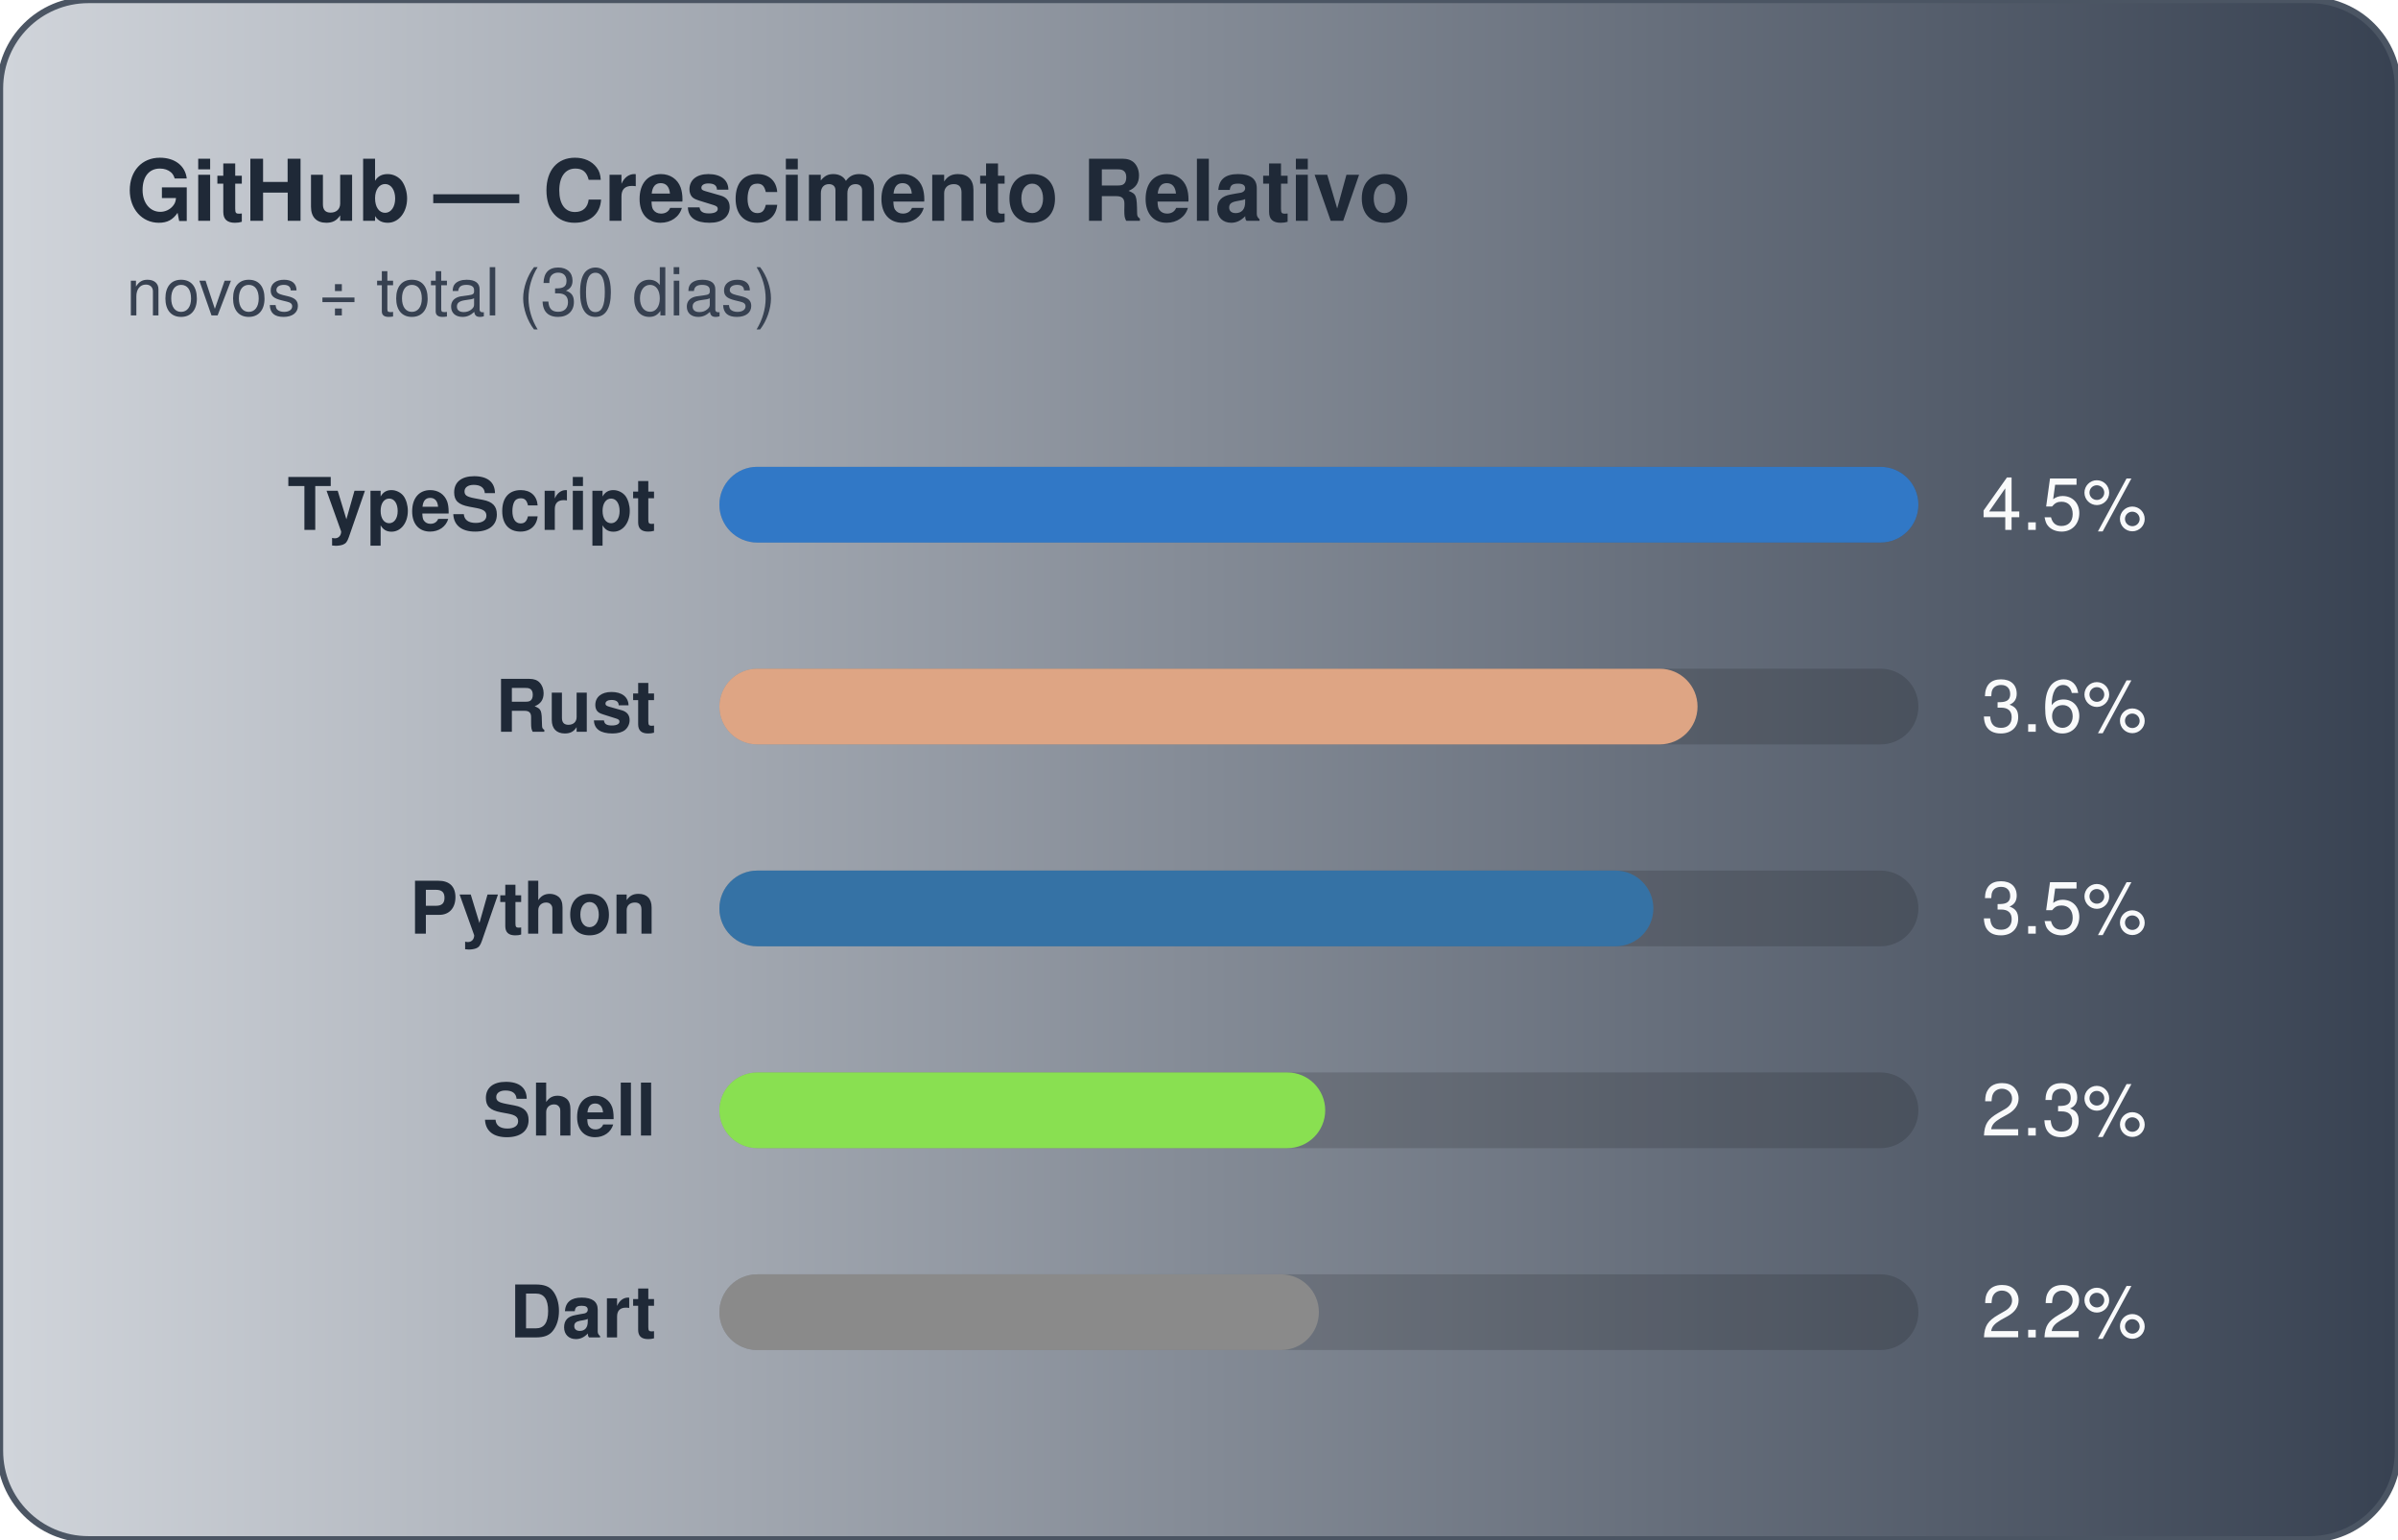
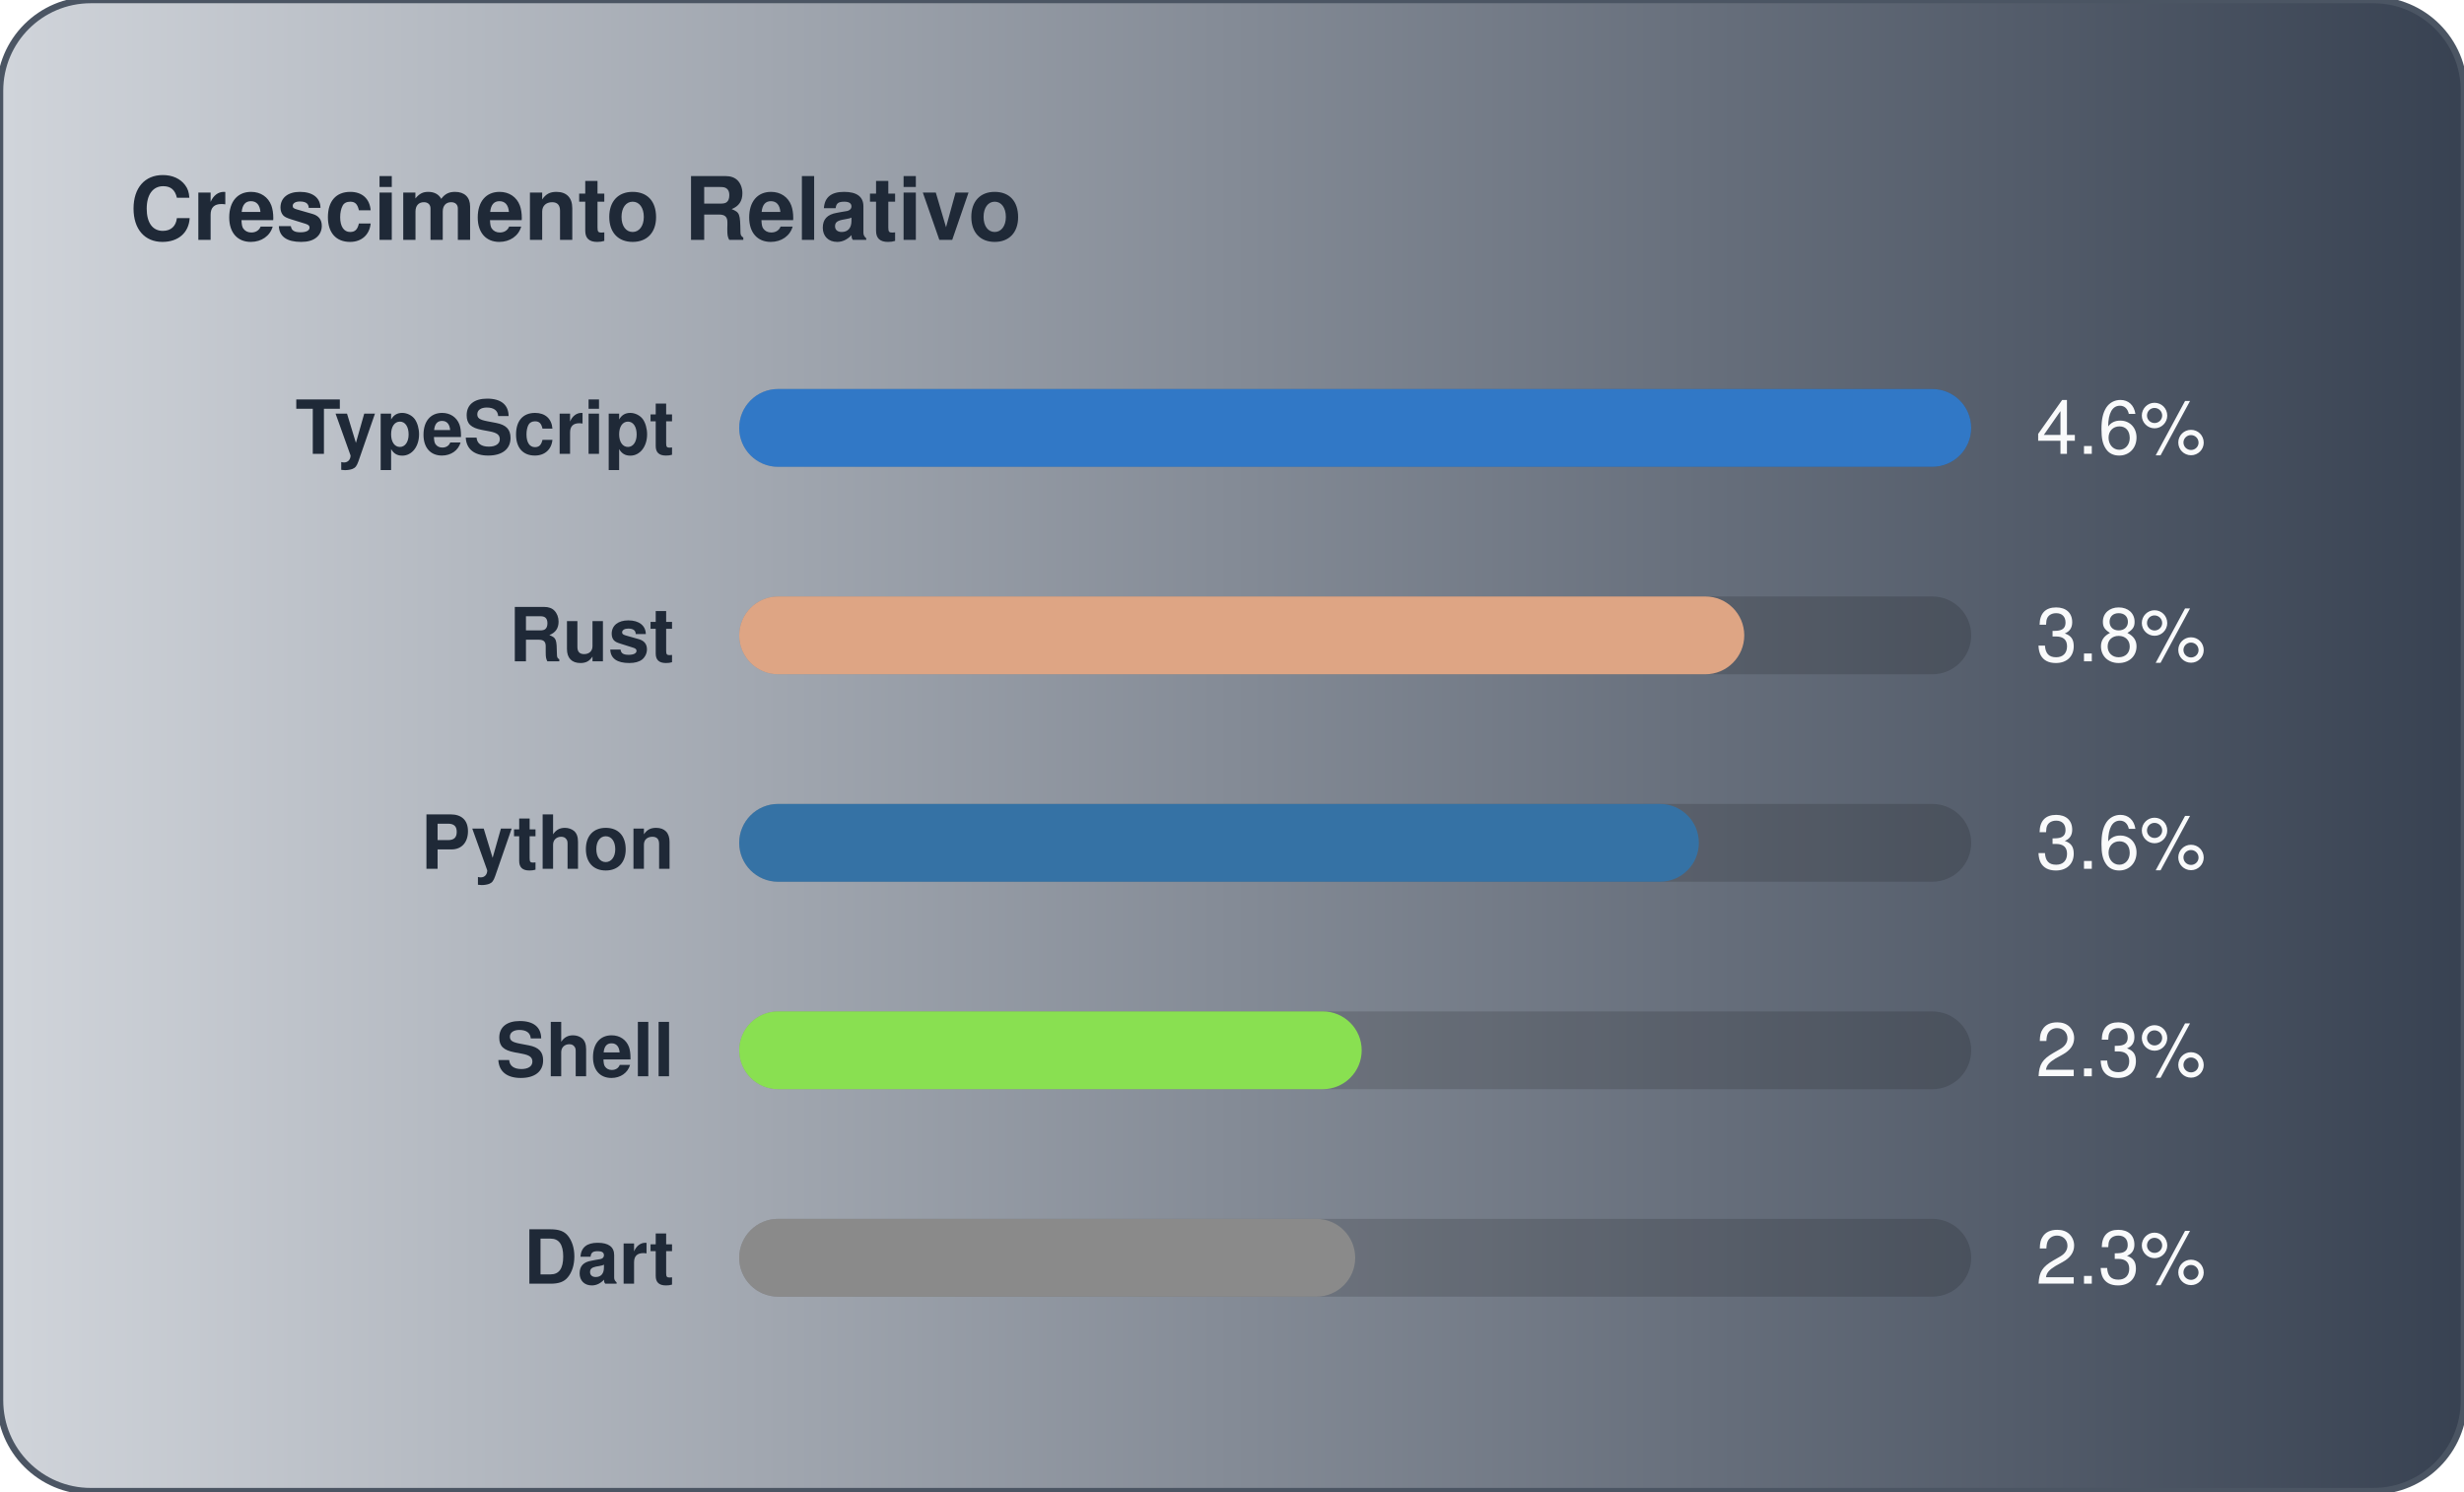
- <svg xmlns="http://www.w3.org/2000/svg" width="380" height="244" viewBox="0 0 380 244" role="img" aria-label="GitHub — Crescimento Relativo (novos ÷ total (30 dias))">
+ <svg xmlns="http://www.w3.org/2000/svg" width="380" height="230" viewBox="0 0 380 230" role="img" aria-label="Crescimento Relativo">
  <defs>
    <linearGradient id="gradGithubGrowth" x1="0%" y1="0%" x2="100%" y2="0%">
      <stop offset="0%" stop-color="#D1D5DB" />
      <stop offset="100%" stop-color="#374151" />
    </linearGradient>
  </defs>
  <style>
    text { font-family: -apple-system, BlinkMacSystemFont, "Segoe UI", Helvetica, Arial, sans-serif; font-size: 11.5px; }
    .card { fill: url(#gradGithubGrowth); stroke: #4b5563; stroke-width: 1; }
    .title { fill: #1f2937; font-weight: 700; font-size: 13.5px; }
-     .subtitle { fill: #374151; font-size: 10.5px; }
    .lbl { fill: #1f2937; font-weight: 600; }
    .val { fill: #f9fafb; }
    .track { fill: rgba(0,0,0,0.15); }
  </style>
-   <rect x="0" y="0" width="380" height="244" rx="14" class="card" />
-   <text x="20" y="35" class="title">GitHub — Crescimento Relativo</text>
-   <text x="20" y="50" class="subtitle">novos ÷ total (30 dias)</text>
-   <text x="104" y="84.0" text-anchor="end" class="lbl">TypeScript</text>
-   <rect x="114" y="74.0" width="190" height="12" rx="6" class="track" />
-   <rect x="114" y="74.0" width="190" height="12" rx="6" fill="#3178c6" />
-   <text x="314" y="84.0" class="val">4.5%</text>
-   <text x="104" y="116.0" text-anchor="end" class="lbl">Rust</text>
-   <rect x="114" y="106.0" width="190" height="12" rx="6" class="track" />
-   <rect x="114" y="106.0" width="155" height="12" rx="6" fill="#dea584" />
-   <text x="314" y="116.0" class="val">3.6%</text>
-   <text x="104" y="148.0" text-anchor="end" class="lbl">Python</text>
-   <rect x="114" y="138.0" width="190" height="12" rx="6" class="track" />
-   <rect x="114" y="138.0" width="148" height="12" rx="6" fill="#3572A5" />
-   <text x="314" y="148.0" class="val">3.5%</text>
-   <text x="104" y="180.0" text-anchor="end" class="lbl">Shell</text>
-   <rect x="114" y="170.0" width="190" height="12" rx="6" class="track" />
-   <rect x="114" y="170.0" width="96" height="12" rx="6" fill="#89e051" />
-   <text x="314" y="180.0" class="val">2.3%</text>
-   <text x="104" y="212.0" text-anchor="end" class="lbl">Dart</text>
-   <rect x="114" y="202.0" width="190" height="12" rx="6" class="track" />
-   <rect x="114" y="202.0" width="95" height="12" rx="6" fill="#8a8a8a" />
-   <text x="314" y="212.0" class="val">2.2%</text>
+   <rect x="0" y="0" width="380" height="230" rx="14" class="card" />
+   <text x="20" y="37" class="title">Crescimento Relativo</text>
+   <text x="104" y="70.0" text-anchor="end" class="lbl">TypeScript</text>
+   <rect x="114" y="60.0" width="190" height="12" rx="6" class="track" />
+   <rect x="114" y="60.0" width="190" height="12" rx="6" fill="#3178c6" />
+   <text x="314" y="70.0" class="val">4.6%</text>
+   <text x="104" y="102.0" text-anchor="end" class="lbl">Rust</text>
+   <rect x="114" y="92.0" width="190" height="12" rx="6" class="track" />
+   <rect x="114" y="92.0" width="155" height="12" rx="6" fill="#dea584" />
+   <text x="314" y="102.0" class="val">3.8%</text>
+   <text x="104" y="134.0" text-anchor="end" class="lbl">Python</text>
+   <rect x="114" y="124.0" width="190" height="12" rx="6" class="track" />
+   <rect x="114" y="124.0" width="148" height="12" rx="6" fill="#3572A5" />
+   <text x="314" y="134.0" class="val">3.6%</text>
+   <text x="104" y="166.0" text-anchor="end" class="lbl">Shell</text>
+   <rect x="114" y="156.0" width="190" height="12" rx="6" class="track" />
+   <rect x="114" y="156.0" width="96" height="12" rx="6" fill="#89e051" />
+   <text x="314" y="166.0" class="val">2.3%</text>
+   <text x="104" y="198.0" text-anchor="end" class="lbl">Dart</text>
+   <rect x="114" y="188.0" width="190" height="12" rx="6" class="track" />
+   <rect x="114" y="188.0" width="95" height="12" rx="6" fill="#8a8a8a" />
+   <text x="314" y="198.0" class="val">2.3%</text>
</svg>
